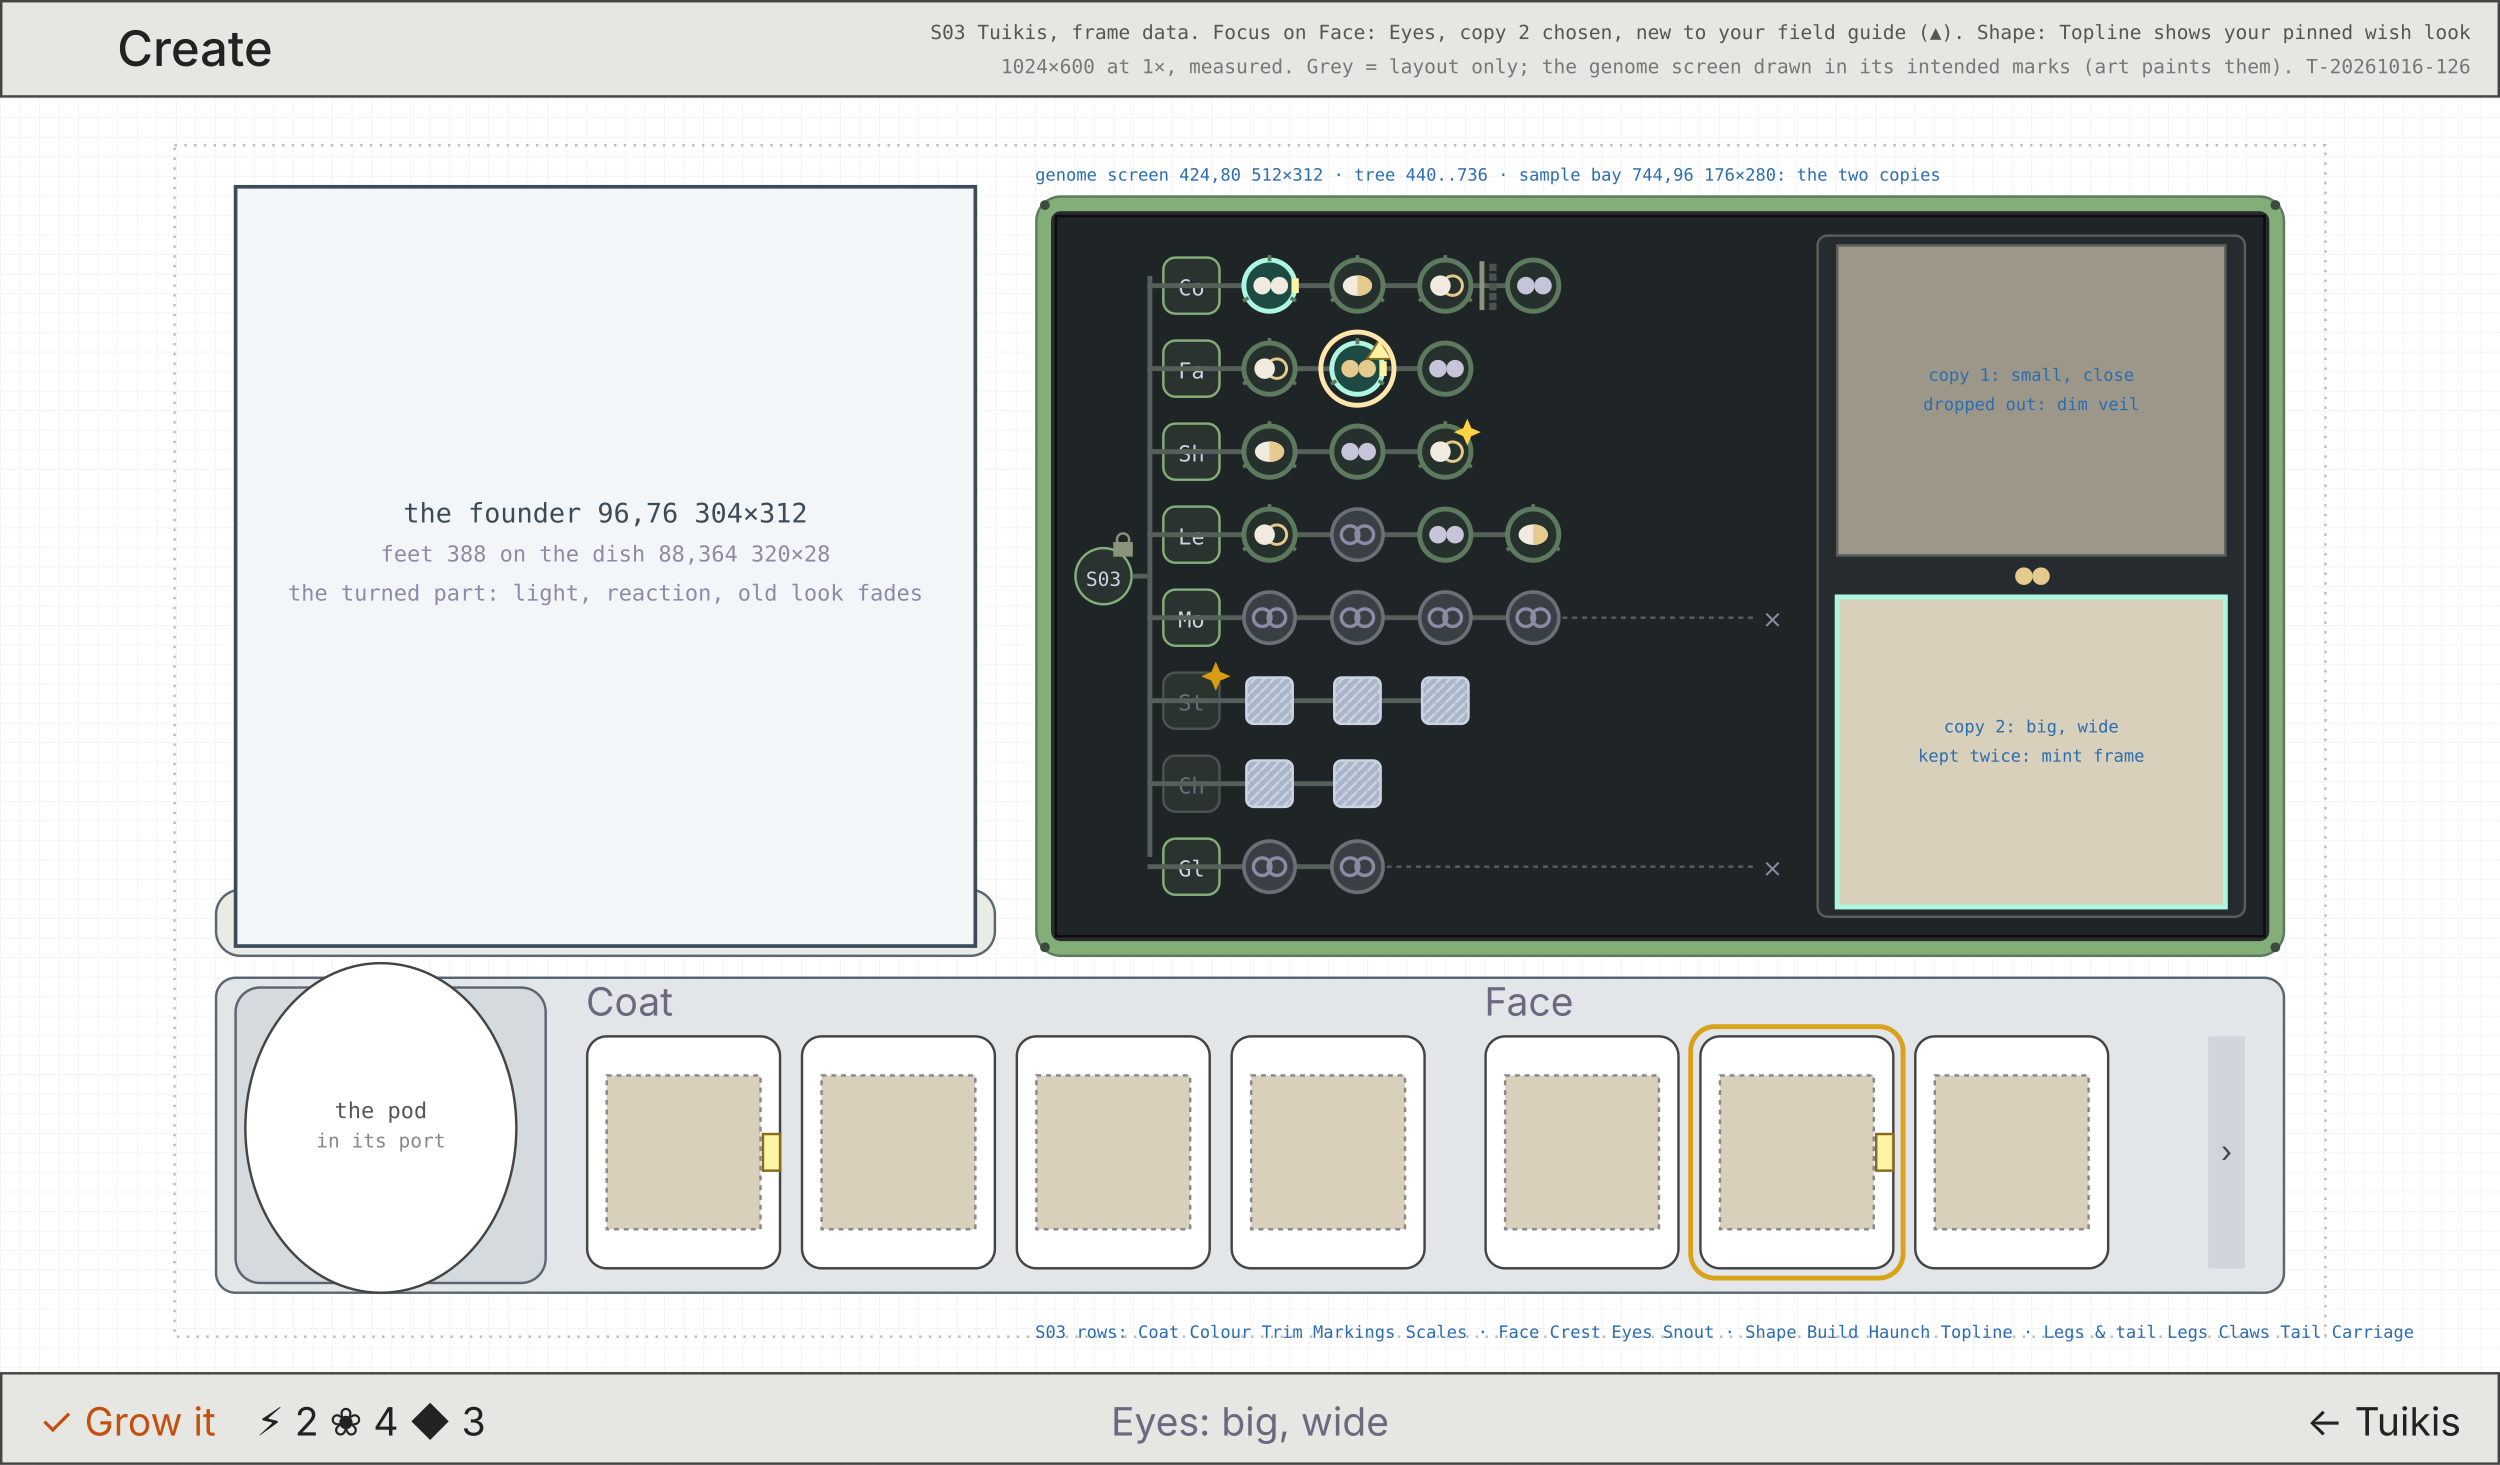
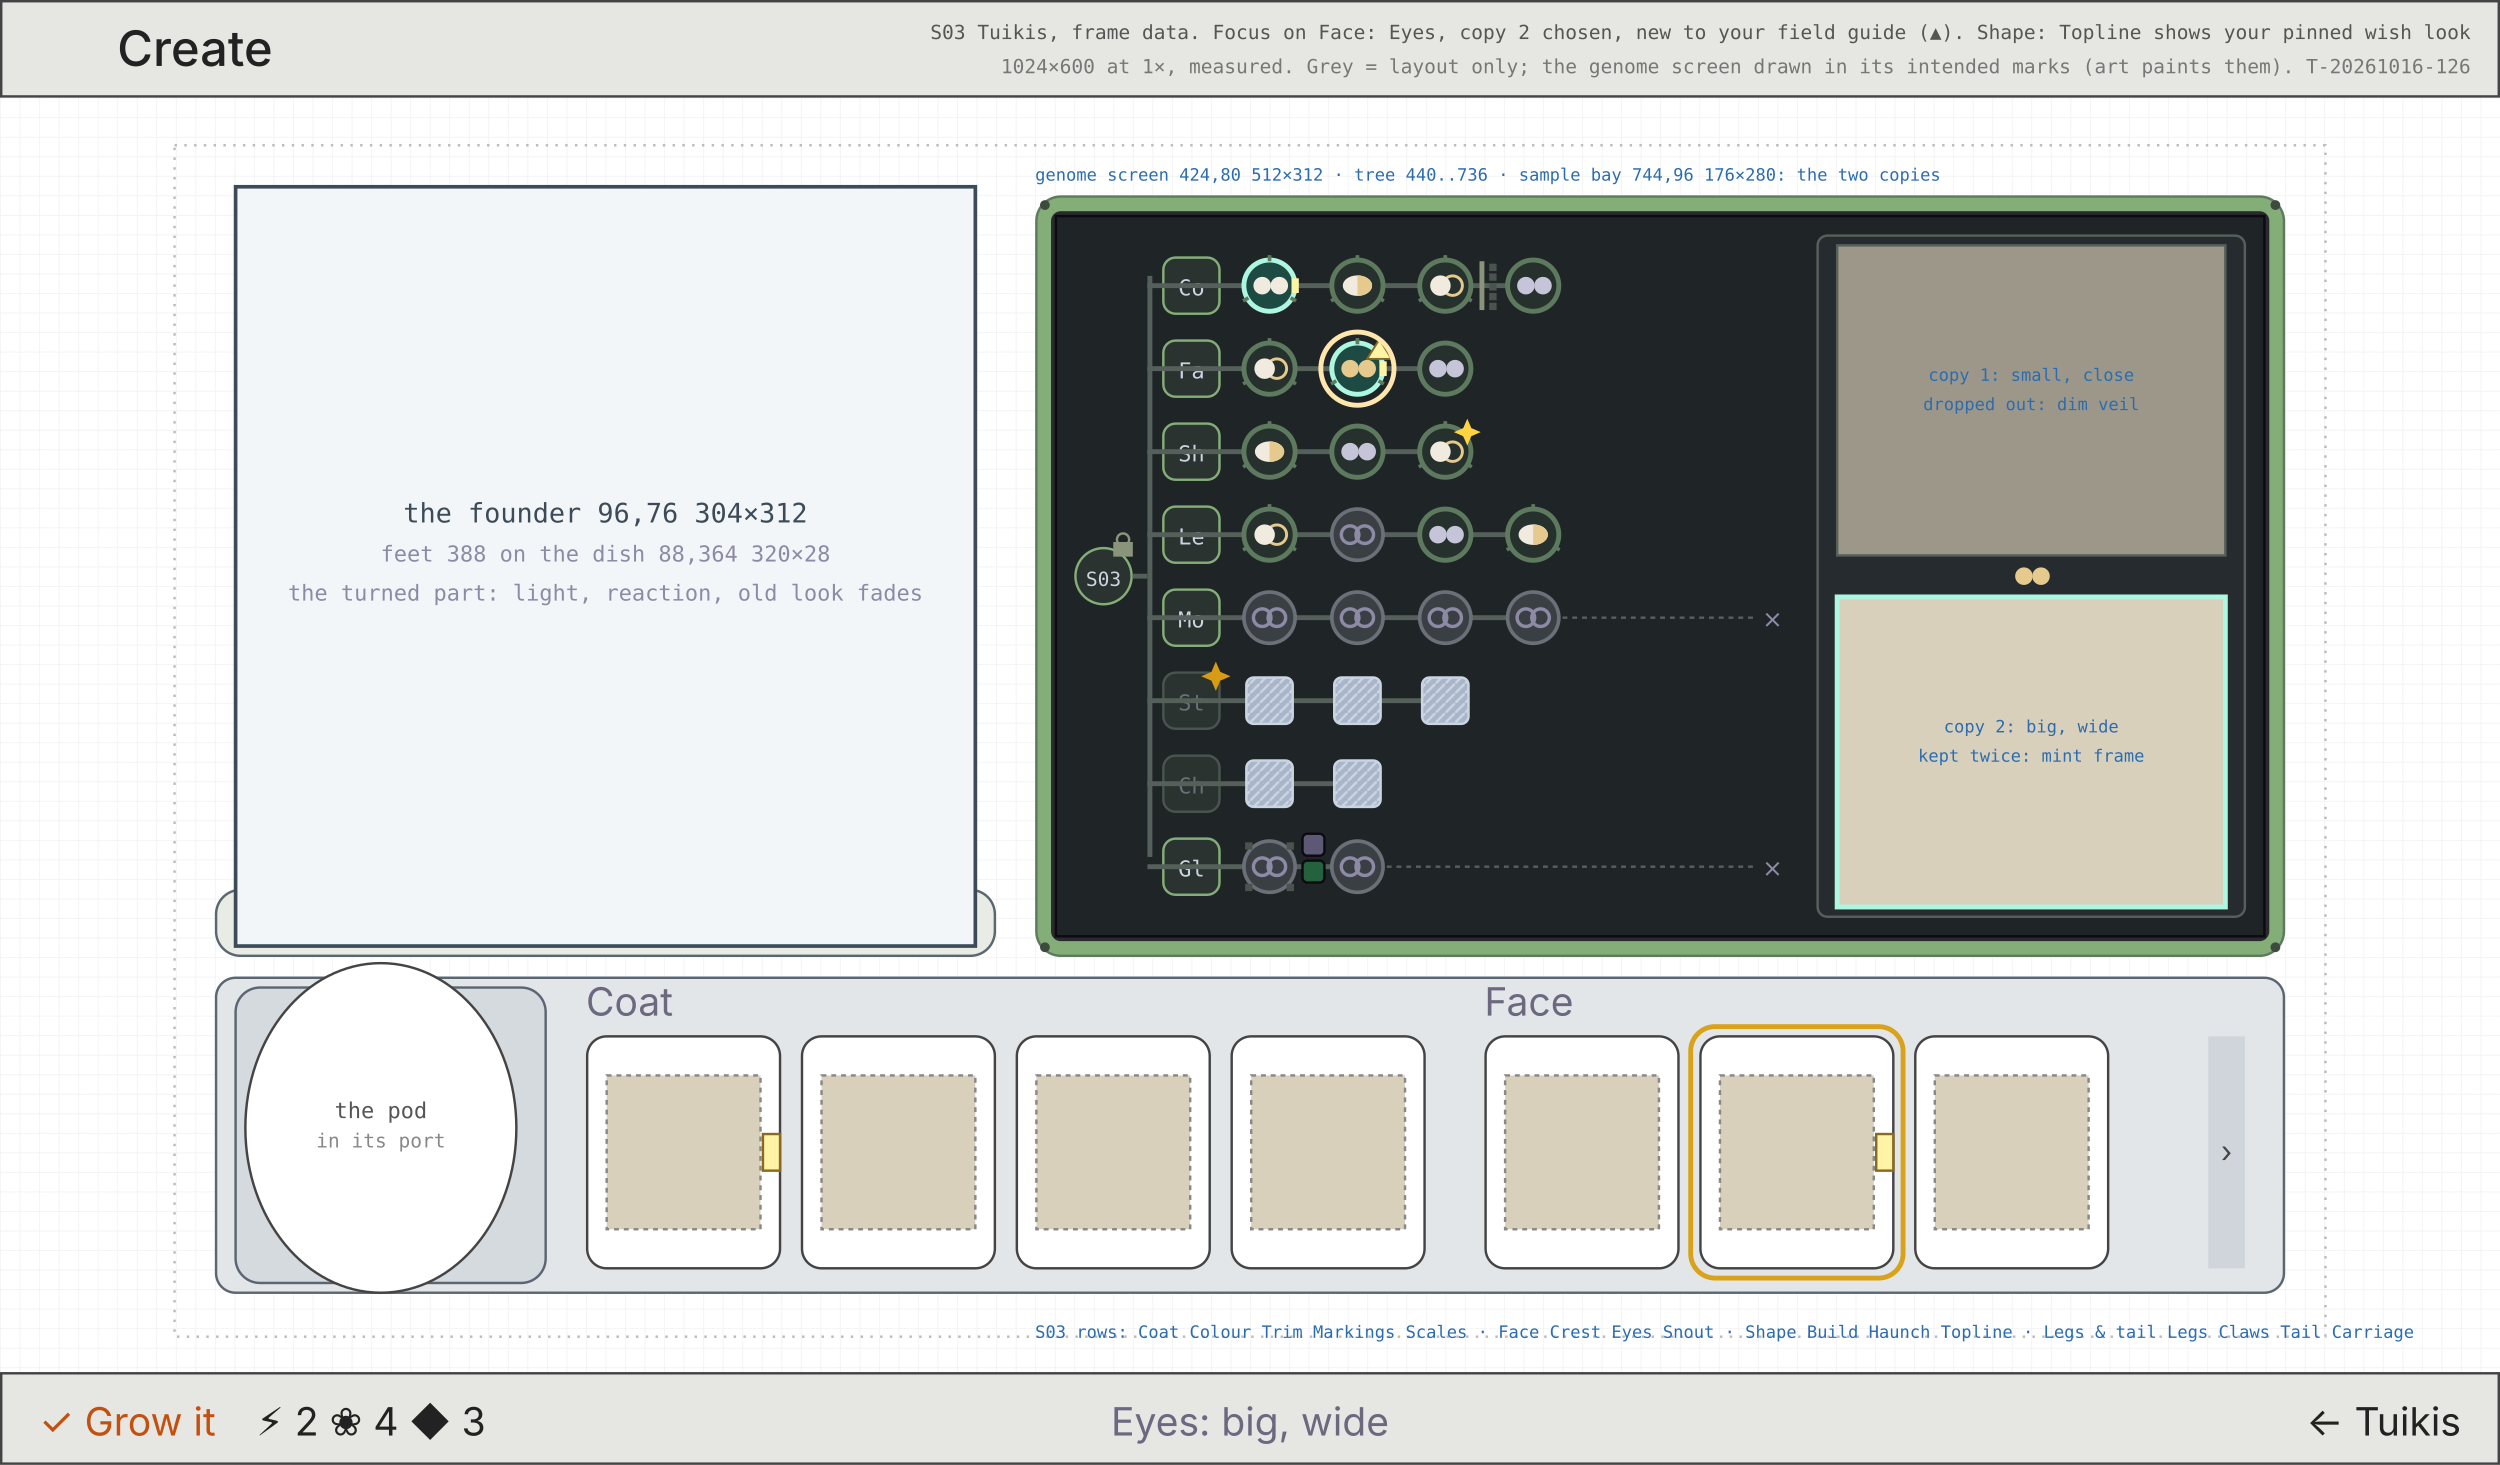
<svg xmlns="http://www.w3.org/2000/svg" viewBox="0 0 1024 600" width="1024" height="600" font-family="Inter, DejaVu Sans, sans-serif">
  <defs>
    <pattern id="g8" width="8" height="8" patternUnits="userSpaceOnUse">
      <path d="M8 0H0V8" fill="none" stroke="#efefef" stroke-width="0.5" />
    </pattern>
    <pattern id="fr" width="4" height="4" patternUnits="userSpaceOnUse">
      <rect width="4" height="4" fill="#a9b5c8" />
      <path d="M0 4L4 0" stroke="#cbd5e2" stroke-width="1" />
    </pattern>
  </defs>
  <rect width="1024" height="600" fill="#fff" />
  <rect width="1024" height="600" fill="url(#g8)" />
  <rect x="71.5" y="59.5" width="881" height="488" fill="none" stroke="#bbb" stroke-width="1" stroke-dasharray="1 3" />
  <rect x="0.5" y="0.5" width="1023" height="39" fill="#e6e6e2" stroke="#444" stroke-width="1" />
  <text x="48" y="27" font-size="20" fill="#222" text-anchor="start" font-weight="500">Create</text>
  <text x="1012" y="16" font-size="8" fill="#555" text-anchor="end" font-family="DejaVu Sans Mono, monospace">S03 Tuikis, frame data. Focus on Face: Eyes, copy 2 chosen, new to your field guide (▲). Shape: Topline shows your pinned wish look</text>
  <text x="1012" y="30" font-size="8" fill="#777" text-anchor="end" font-family="DejaVu Sans Mono, monospace">1024×600 at 1×, measured. Grey = layout only; the genome screen drawn in its intended marks (art paints them). T-20261016-126</text>
  <rect x="88.5" y="364.5" width="319" height="27" fill="#e8ece4" stroke="#5a6672" stroke-width="1" rx="10" />
  <rect x="96.5" y="76.5" width="303" height="311" fill="#f3f6f8" stroke="#3c4b57" stroke-width="1.5" />
  <text x="248" y="214" font-size="11" fill="#3c4b57" text-anchor="middle" font-family="DejaVu Sans Mono, monospace">the founder 96,76 304×312</text>
  <text x="248" y="230" font-size="9" fill="#8d8aa6" text-anchor="middle" font-family="DejaVu Sans Mono, monospace">feet 388 on the dish 88,364 320×28</text>
  <text x="248" y="246" font-size="9" fill="#8d8aa6" text-anchor="middle" font-family="DejaVu Sans Mono, monospace">the turned part: light, reaction, old look fades</text>
  <rect x="88.5" y="400.5" width="847" height="129" fill="#e3e6e8" stroke="#5a6672" stroke-width="1" rx="8" />
  <rect x="96.5" y="404.5" width="127" height="121" fill="#d5dade" stroke="#5a6672" stroke-width="1" rx="10" />
  <ellipse cx="156" cy="462" rx="55.5" ry="67.5" fill="#fff" stroke="#444" />
  <text x="156" y="458" font-size="9" fill="#555" text-anchor="middle" font-family="DejaVu Sans Mono, monospace">the pod</text>
  <text x="156" y="470" font-size="8" fill="#888" text-anchor="middle" font-family="DejaVu Sans Mono, monospace">in its port</text>
  <text x="240" y="416" font-size="16" fill="#6b6880" text-anchor="start">Coat</text>
  <rect x="240.5" y="424.5" width="79" height="95" fill="#fff" stroke="#444" stroke-width="1" rx="8" />
  <rect x="248.5" y="440.5" width="63" height="63" fill="#d9d0bc" stroke="#888" stroke-width="1" stroke-dasharray="2 2" />
  <rect x="312.5" y="464.5" width="7" height="15" fill="#fff4a6" stroke="#8a6a1e" stroke-width="1" />
  <rect x="328.5" y="424.5" width="79" height="95" fill="#fff" stroke="#444" stroke-width="1" rx="8" />
  <rect x="336.5" y="440.5" width="63" height="63" fill="#d9d0bc" stroke="#888" stroke-width="1" stroke-dasharray="2 2" />
  <rect x="416.5" y="424.5" width="79" height="95" fill="#fff" stroke="#444" stroke-width="1" rx="8" />
  <rect x="424.5" y="440.5" width="63" height="63" fill="#d9d0bc" stroke="#888" stroke-width="1" stroke-dasharray="2 2" />
  <rect x="504.5" y="424.5" width="79" height="95" fill="#fff" stroke="#444" stroke-width="1" rx="8" />
  <rect x="512.5" y="440.5" width="63" height="63" fill="#d9d0bc" stroke="#888" stroke-width="1" stroke-dasharray="2 2" />
  <text x="608" y="416" font-size="16" fill="#6b6880" text-anchor="start">Face</text>
  <rect x="608.5" y="424.5" width="79" height="95" fill="#fff" stroke="#444" stroke-width="1" rx="8" />
  <rect x="616.5" y="440.5" width="63" height="63" fill="#d9d0bc" stroke="#888" stroke-width="1" stroke-dasharray="2 2" />
  <rect x="696.5" y="424.5" width="79" height="95" fill="#fff" stroke="#444" stroke-width="1" rx="8" />
  <rect x="704.5" y="440.5" width="63" height="63" fill="#d9d0bc" stroke="#888" stroke-width="1" stroke-dasharray="2 2" />
  <rect x="768.5" y="464.5" width="7" height="15" fill="#fff4a6" stroke="#8a6a1e" stroke-width="1" />
  <rect x="692.5" y="420.5" width="87" height="103" fill="none" stroke="#d9a21b" stroke-width="2" rx="10" />
  <rect x="784.5" y="424.5" width="79" height="95" fill="#fff" stroke="#444" stroke-width="1" rx="8" />
  <rect x="792.5" y="440.5" width="63" height="63" fill="#d9d0bc" stroke="#888" stroke-width="1" stroke-dasharray="2 2" />
  <rect x="904.5" y="424.5" width="15" height="95" fill="#cfd5da" stroke="none" stroke-width="1" />
  <text x="912" y="476" font-size="12" fill="#444" text-anchor="middle">›</text>
  <rect x="424.5" y="80.5" width="511" height="311" fill="#84ae78" stroke="#5d7a5f" stroke-width="1" rx="10" />
  <rect x="430.5" y="86.5" width="499" height="299" fill="#2a2a2d" stroke="none" stroke-width="1" rx="4" />
  <rect x="432.5" y="88.5" width="495" height="295" fill="#1f2427" stroke="#0c0a12" stroke-width="1" />
  <circle cx="428" cy="84" r="2" fill="#3d4a3e" stroke="none" stroke-width="1" />
  <circle cx="932" cy="84" r="2" fill="#3d4a3e" stroke="none" stroke-width="1" />
  <circle cx="428" cy="388" r="2" fill="#3d4a3e" stroke="none" stroke-width="1" />
  <circle cx="932" cy="388" r="2" fill="#3d4a3e" stroke="none" stroke-width="1" />
  <rect x="470" y="113" width="2" height="238" fill="#56605a" />
  <rect x="440.5" y="224.5" width="23" height="23" fill="#2a3330" stroke="#84ae78" stroke-width="1" rx="12" />
  <text x="452" y="240" font-size="8" fill="#cbd5e2" text-anchor="middle" font-family="DejaVu Sans Mono, monospace">S03</text>
  <rect x="464" y="235" width="6" height="2" fill="#56605a" />
  <rect x="456" y="222" width="8" height="6" fill="#8a947b" />
  <rect x="457.5" y="218.5" width="5" height="5" fill="none" stroke="#8a947b" stroke-width="1" rx="3" />
  <rect x="476.5" y="105.5" width="23" height="23" fill="#2a3330" stroke="#84ae78" stroke-width="1" rx="5" />
  <text x="488" y="121" font-size="9" fill="#cbd5e2" text-anchor="middle" font-family="DejaVu Sans Mono, monospace">Co</text>
  <rect x="470" y="116" width="158" height="2" fill="#56605a" />
  <circle cx="520" cy="117" r="10.5" fill="#1d4a42" stroke="#adf6e0" stroke-width="2" />
  <line x1="520.0" y1="107.0" x2="520.0" y2="104.5" stroke="#5d7a5f" stroke-width="1.5" />
  <line x1="528.66" y1="122.0" x2="530.825" y2="123.25" stroke="#5d7a5f" stroke-width="1.5" />
  <line x1="511.34" y1="122.0" x2="509.175" y2="123.25" stroke="#5d7a5f" stroke-width="1.5" />
  <circle cx="517" cy="117" r="3.6" fill="#f1ebdf" stroke="none" stroke-width="1" />
  <circle cx="524" cy="117" r="3.6" fill="#f1ebdf" stroke="none" stroke-width="1" />
  <rect x="529" y="114" width="3" height="6" fill="#fff4a6" />
  <circle cx="556" cy="117" r="10.5" fill="#26302c" stroke="#5d7a5f" stroke-width="2" />
  <line x1="556.0" y1="107.0" x2="556.0" y2="104.5" stroke="#5d7a5f" stroke-width="1.5" />
  <line x1="564.66" y1="122.0" x2="566.825" y2="123.25" stroke="#5d7a5f" stroke-width="1.5" />
  <line x1="547.34" y1="122.0" x2="545.175" y2="123.25" stroke="#5d7a5f" stroke-width="1.5" />
  <ellipse cx="556" cy="117" rx="6" ry="4.2" fill="#f1ebdf" />
  <path d="M556 112.8A6 4.2 0 0 1 556 121.2Z" fill="#e6c98c" />
  <rect x="606" y="107" width="2" height="20" fill="#8a947b" />
  <rect x="610" y="108" width="3" height="3" fill="#4a544e" />
  <rect x="610" y="112" width="3" height="3" fill="#4a544e" />
  <rect x="610" y="116" width="3" height="3" fill="#4a544e" />
  <rect x="610" y="120" width="3" height="3" fill="#4a544e" />
  <rect x="610" y="124" width="3" height="3" fill="#4a544e" />
  <circle cx="592" cy="117" r="10.5" fill="#26302c" stroke="#5d7a5f" stroke-width="2" />
  <line x1="592.0" y1="107.0" x2="592.0" y2="104.5" stroke="#5d7a5f" stroke-width="1.5" />
  <line x1="600.66" y1="122.0" x2="602.825" y2="123.25" stroke="#5d7a5f" stroke-width="1.5" />
  <line x1="583.34" y1="122.0" x2="581.175" y2="123.25" stroke="#5d7a5f" stroke-width="1.5" />
  <circle cx="595" cy="117" r="4" fill="none" stroke="#e6c98c" stroke-width="1.2" />
  <circle cx="590" cy="117" r="4.2" fill="#f1ebdf" stroke="none" stroke-width="1" />
  <circle cx="628" cy="117" r="10.5" fill="#26302c" stroke="#5d7a5f" stroke-width="2" />
  <circle cx="625" cy="117" r="3.6" fill="#c6c4d8" stroke="none" stroke-width="1" />
  <circle cx="632" cy="117" r="3.6" fill="#c6c4d8" stroke="none" stroke-width="1" />
  <rect x="476.5" y="139.5" width="23" height="23" fill="#2a3330" stroke="#84ae78" stroke-width="1" rx="5" />
  <text x="488" y="155" font-size="9" fill="#cbd5e2" text-anchor="middle" font-family="DejaVu Sans Mono, monospace">Fa</text>
  <rect x="470" y="150" width="122" height="2" fill="#56605a" />
  <circle cx="520" cy="151" r="10.5" fill="#26302c" stroke="#5d7a5f" stroke-width="2" />
  <line x1="520.0" y1="141.0" x2="520.0" y2="138.5" stroke="#5d7a5f" stroke-width="1.5" />
  <line x1="528.66" y1="156.0" x2="530.825" y2="157.25" stroke="#5d7a5f" stroke-width="1.5" />
  <line x1="511.34" y1="156.0" x2="509.175" y2="157.25" stroke="#5d7a5f" stroke-width="1.5" />
  <circle cx="523" cy="151" r="4" fill="none" stroke="#e6c98c" stroke-width="1.2" />
  <circle cx="518" cy="151" r="4.2" fill="#f1ebdf" stroke="none" stroke-width="1" />
  <circle cx="556" cy="151" r="10.5" fill="#1d4a42" stroke="#adf6e0" stroke-width="2" />
  <line x1="556.0" y1="141.0" x2="556.0" y2="138.5" stroke="#5d7a5f" stroke-width="1.5" />
  <line x1="564.66" y1="156.0" x2="566.825" y2="157.25" stroke="#5d7a5f" stroke-width="1.5" />
  <line x1="547.34" y1="156.0" x2="545.175" y2="157.25" stroke="#5d7a5f" stroke-width="1.5" />
  <circle cx="553" cy="151" r="3.6" fill="#e6c98c" stroke="none" stroke-width="1" />
  <circle cx="560" cy="151" r="3.6" fill="#e6c98c" stroke="none" stroke-width="1" />
  <rect x="565" y="148" width="3" height="6" fill="#fff4a6" />
  <path d="M565 139L570 147L560 147Z" fill="#fff4a6" stroke="#8a6a1e" stroke-width="0.8" />
  <circle cx="556" cy="151" r="15" fill="none" stroke="#ffe6ad" stroke-width="2" />
  <circle cx="592" cy="151" r="10.5" fill="#26302c" stroke="#5d7a5f" stroke-width="2" />
  <circle cx="589" cy="151" r="3.6" fill="#c6c4d8" stroke="none" stroke-width="1" />
  <circle cx="596" cy="151" r="3.6" fill="#c6c4d8" stroke="none" stroke-width="1" />
  <rect x="476.5" y="173.5" width="23" height="23" fill="#2a3330" stroke="#84ae78" stroke-width="1" rx="5" />
  <text x="488" y="189" font-size="9" fill="#cbd5e2" text-anchor="middle" font-family="DejaVu Sans Mono, monospace">Sh</text>
  <rect x="470" y="184" width="122" height="2" fill="#56605a" />
  <circle cx="520" cy="185" r="10.5" fill="#26302c" stroke="#5d7a5f" stroke-width="2" />
  <line x1="520.0" y1="175.0" x2="520.0" y2="172.5" stroke="#5d7a5f" stroke-width="1.5" />
  <line x1="528.66" y1="190.0" x2="530.825" y2="191.25" stroke="#5d7a5f" stroke-width="1.5" />
  <line x1="511.34" y1="190.0" x2="509.175" y2="191.25" stroke="#5d7a5f" stroke-width="1.5" />
  <ellipse cx="520" cy="185" rx="6" ry="4.2" fill="#f1ebdf" />
  <path d="M520 180.8A6 4.2 0 0 1 520 189.2Z" fill="#e6c98c" />
  <circle cx="556" cy="185" r="10.5" fill="#26302c" stroke="#5d7a5f" stroke-width="2" />
  <circle cx="553" cy="185" r="3.6" fill="#c6c4d8" stroke="none" stroke-width="1" />
  <circle cx="560" cy="185" r="3.6" fill="#c6c4d8" stroke="none" stroke-width="1" />
  <circle cx="592" cy="185" r="10.5" fill="#26302c" stroke="#5d7a5f" stroke-width="2" />
  <line x1="592.0" y1="175.0" x2="592.0" y2="172.5" stroke="#5d7a5f" stroke-width="1.5" />
  <line x1="600.66" y1="190.0" x2="602.825" y2="191.25" stroke="#5d7a5f" stroke-width="1.5" />
  <line x1="583.34" y1="190.0" x2="581.175" y2="191.25" stroke="#5d7a5f" stroke-width="1.5" />
  <circle cx="595" cy="185" r="4" fill="none" stroke="#e6c98c" stroke-width="1.2" />
  <circle cx="590" cy="185" r="4.2" fill="#f1ebdf" stroke="none" stroke-width="1" />
  <path d="M601 171.5L602.65 175.35L606.5 177L602.65 178.65L601 182.5L599.35 178.65L595.5 177L599.35 175.35Z" fill="#ffd441" />
  <rect x="476.5" y="207.5" width="23" height="23" fill="#2a3330" stroke="#84ae78" stroke-width="1" rx="5" />
  <text x="488" y="223" font-size="9" fill="#cbd5e2" text-anchor="middle" font-family="DejaVu Sans Mono, monospace">Le</text>
  <rect x="470" y="218" width="158" height="2" fill="#56605a" />
  <circle cx="520" cy="219" r="10.5" fill="#26302c" stroke="#5d7a5f" stroke-width="2" />
  <line x1="520.0" y1="209.0" x2="520.0" y2="206.5" stroke="#5d7a5f" stroke-width="1.5" />
  <line x1="528.66" y1="224.0" x2="530.825" y2="225.25" stroke="#5d7a5f" stroke-width="1.5" />
  <line x1="511.34" y1="224.0" x2="509.175" y2="225.25" stroke="#5d7a5f" stroke-width="1.5" />
  <circle cx="523" cy="219" r="4" fill="none" stroke="#e6c98c" stroke-width="1.2" />
  <circle cx="518" cy="219" r="4.2" fill="#f1ebdf" stroke="none" stroke-width="1" />
  <circle cx="556" cy="219" r="10.5" fill="#3a3f44" stroke="#6b6f78" stroke-width="1.5" />
  <circle cx="553" cy="219" r="3.6" fill="none" stroke="#8d8aa6" stroke-width="1.4" />
  <circle cx="559" cy="219" r="3.6" fill="none" stroke="#8d8aa6" stroke-width="1.4" />
  <circle cx="592" cy="219" r="10.5" fill="#26302c" stroke="#5d7a5f" stroke-width="2" />
  <circle cx="589" cy="219" r="3.6" fill="#c6c4d8" stroke="none" stroke-width="1" />
  <circle cx="596" cy="219" r="3.6" fill="#c6c4d8" stroke="none" stroke-width="1" />
  <circle cx="628" cy="219" r="10.5" fill="#26302c" stroke="#5d7a5f" stroke-width="2" />
  <line x1="628.0" y1="209.0" x2="628.0" y2="206.5" stroke="#5d7a5f" stroke-width="1.5" />
  <line x1="636.66" y1="224.0" x2="638.825" y2="225.25" stroke="#5d7a5f" stroke-width="1.5" />
  <line x1="619.34" y1="224.0" x2="617.175" y2="225.25" stroke="#5d7a5f" stroke-width="1.5" />
  <ellipse cx="628" cy="219" rx="6" ry="4.2" fill="#f1ebdf" />
  <path d="M628 214.8A6 4.2 0 0 1 628 223.2Z" fill="#e6c98c" />
  <rect x="476.5" y="241.5" width="23" height="23" fill="#2a3330" stroke="#84ae78" stroke-width="1" rx="5" />
  <text x="488" y="257" font-size="9" fill="#cbd5e2" text-anchor="middle" font-family="DejaVu Sans Mono, monospace">Mo</text>
  <rect x="470" y="252" width="158" height="2" fill="#56605a" />
  <line x1="640" y1="253" x2="720" y2="253" stroke="#56605a" stroke-dasharray="2 2" />
  <text x="726" y="257" font-size="10" fill="#8d8aa6" text-anchor="middle">⨯</text>
  <circle cx="520" cy="253" r="10.5" fill="#3a3f44" stroke="#6b6f78" stroke-width="1.5" />
  <circle cx="517" cy="253" r="3.6" fill="none" stroke="#8d8aa6" stroke-width="1.4" />
  <circle cx="523" cy="253" r="3.6" fill="none" stroke="#8d8aa6" stroke-width="1.4" />
  <circle cx="556" cy="253" r="10.5" fill="#3a3f44" stroke="#6b6f78" stroke-width="1.5" />
  <circle cx="553" cy="253" r="3.6" fill="none" stroke="#8d8aa6" stroke-width="1.4" />
  <circle cx="559" cy="253" r="3.6" fill="none" stroke="#8d8aa6" stroke-width="1.4" />
  <circle cx="592" cy="253" r="10.5" fill="#3a3f44" stroke="#6b6f78" stroke-width="1.5" />
  <circle cx="589" cy="253" r="3.6" fill="none" stroke="#8d8aa6" stroke-width="1.4" />
  <circle cx="595" cy="253" r="3.6" fill="none" stroke="#8d8aa6" stroke-width="1.4" />
  <circle cx="628" cy="253" r="10.5" fill="#3a3f44" stroke="#6b6f78" stroke-width="1.5" />
  <circle cx="625" cy="253" r="3.6" fill="none" stroke="#8d8aa6" stroke-width="1.4" />
  <circle cx="631" cy="253" r="3.6" fill="none" stroke="#8d8aa6" stroke-width="1.4" />
  <rect x="476.5" y="275.5" width="23" height="23" fill="#2a3330" stroke="#4a544e" stroke-width="1" rx="5" />
  <text x="488" y="291" font-size="9" fill="#6b6f78" text-anchor="middle" font-family="DejaVu Sans Mono, monospace">St</text>
  <path d="M498 271L499.8 275.2L504 277L499.8 278.8L498 283L496.2 278.8L492 277L496.2 275.2Z" fill="#d89b14" />
  <rect x="470" y="286" width="122" height="2" fill="#56605a" />
  <rect x="510.5" y="277.5" width="19" height="19" fill="url(#fr)" stroke="#cbd5e2" stroke-width="1" rx="3" />
  <rect x="546.5" y="277.5" width="19" height="19" fill="url(#fr)" stroke="#cbd5e2" stroke-width="1" rx="3" />
  <rect x="582.5" y="277.5" width="19" height="19" fill="url(#fr)" stroke="#cbd5e2" stroke-width="1" rx="3" />
  <rect x="476.5" y="309.5" width="23" height="23" fill="#2a3330" stroke="#4a544e" stroke-width="1" rx="5" />
  <text x="488" y="325" font-size="9" fill="#6b6f78" text-anchor="middle" font-family="DejaVu Sans Mono, monospace">Ch</text>
  <rect x="470" y="320" width="86" height="2" fill="#56605a" />
  <rect x="510.5" y="311.5" width="19" height="19" fill="url(#fr)" stroke="#cbd5e2" stroke-width="1" rx="3" />
  <rect x="546.5" y="311.5" width="19" height="19" fill="url(#fr)" stroke="#cbd5e2" stroke-width="1" rx="3" />
  <rect x="476.5" y="343.5" width="23" height="23" fill="#2a3330" stroke="#84ae78" stroke-width="1" rx="5" />
  <text x="488" y="359" font-size="9" fill="#cbd5e2" text-anchor="middle" font-family="DejaVu Sans Mono, monospace">Gl</text>
  <rect x="470" y="354" width="86" height="2" fill="#56605a" />
  <line x1="568" y1="355" x2="720" y2="355" stroke="#56605a" stroke-dasharray="2 2" />
  <text x="726" y="359" font-size="10" fill="#8d8aa6" text-anchor="middle">⨯</text>
  <circle cx="520" cy="355" r="10.5" fill="#3a3f44" stroke="#6b6f78" stroke-width="1.5" />
  <circle cx="517" cy="355" r="3.6" fill="none" stroke="#8d8aa6" stroke-width="1.4" />
  <circle cx="523" cy="355" r="3.6" fill="none" stroke="#8d8aa6" stroke-width="1.4" />
+   <rect x="510.015" y="345.015" width="3" height="3" fill="#4a544e" />
+   <rect x="526.985" y="345.015" width="3" height="3" fill="#4a544e" />
+   <rect x="526.985" y="361.985" width="3" height="3" fill="#4a544e" />
+   <rect x="510.015" y="361.985" width="3" height="3" fill="#4a544e" />
+   <rect x="533.5" y="341.5" width="9" height="9" fill="#5d5974" stroke="#0c0a12" stroke-width="1" rx="2" />
+   <rect x="533.5" y="352.5" width="9" height="9" fill="#23623c" stroke="#0c0a12" stroke-width="1" rx="2" />
  <circle cx="556" cy="355" r="10.5" fill="#3a3f44" stroke="#6b6f78" stroke-width="1.5" />
  <circle cx="553" cy="355" r="3.6" fill="none" stroke="#8d8aa6" stroke-width="1.4" />
  <circle cx="559" cy="355" r="3.6" fill="none" stroke="#8d8aa6" stroke-width="1.4" />
  <rect x="744.5" y="96.5" width="175" height="279" fill="#252b2e" stroke="#56605a" stroke-width="1" rx="4" />
  <rect x="752.5" y="100.5" width="159" height="127" fill="#9d978a" stroke="#56605a" stroke-width="1" />
  <text x="832" y="156" font-size="7" fill="#2b6cb0" text-anchor="middle" font-family="DejaVu Sans Mono, monospace">copy 1: small, close</text>
  <text x="832" y="168" font-size="7" fill="#2b6cb0" text-anchor="middle" font-family="DejaVu Sans Mono, monospace">dropped out: dim veil</text>
  <rect x="752.5" y="244.5" width="159" height="127" fill="#d9d0bc" stroke="#adf6e0" stroke-width="2" />
  <text x="832" y="300" font-size="7" fill="#2b6cb0" text-anchor="middle" font-family="DejaVu Sans Mono, monospace">copy 2: big, wide</text>
  <text x="832" y="312" font-size="7" fill="#2b6cb0" text-anchor="middle" font-family="DejaVu Sans Mono, monospace">kept twice: mint frame</text>
  <circle cx="829" cy="236" r="3.6" fill="#e6c98c" stroke="none" stroke-width="1" />
  <circle cx="836" cy="236" r="3.6" fill="#e6c98c" stroke="none" stroke-width="1" />
  <text x="424" y="74" font-size="7" fill="#2b6cb0" text-anchor="start" font-family="DejaVu Sans Mono, monospace">genome screen 424,80 512×312 · tree 440..736 · sample bay 744,96 176×280: the two copies</text>
  <text x="424" y="548" font-size="7" fill="#2b6cb0" text-anchor="start" font-family="DejaVu Sans Mono, monospace">S03 rows: Coat Colour Trim Markings Scales · Face Crest Eyes Snout · Shape Build Haunch Topline · Legs &amp; tail Legs Claws Tail Carriage</text>
  <rect x="0.5" y="562.5" width="1023" height="37" fill="#e6e6e2" stroke="#444" stroke-width="1" />
  <text x="16" y="588" font-size="16" fill="#c4500f" text-anchor="start">✓ Grow it</text>
  <text x="105" y="588" font-size="16" fill="#222" text-anchor="start">⚡ 2 ❀ 4 ◆ 3</text>
  <text x="512" y="588" font-size="16" fill="#6b6880" text-anchor="middle">Eyes: big, wide</text>
  <text x="1008" y="588" font-size="16" fill="#222" text-anchor="end">← Tuikis</text>
</svg>
